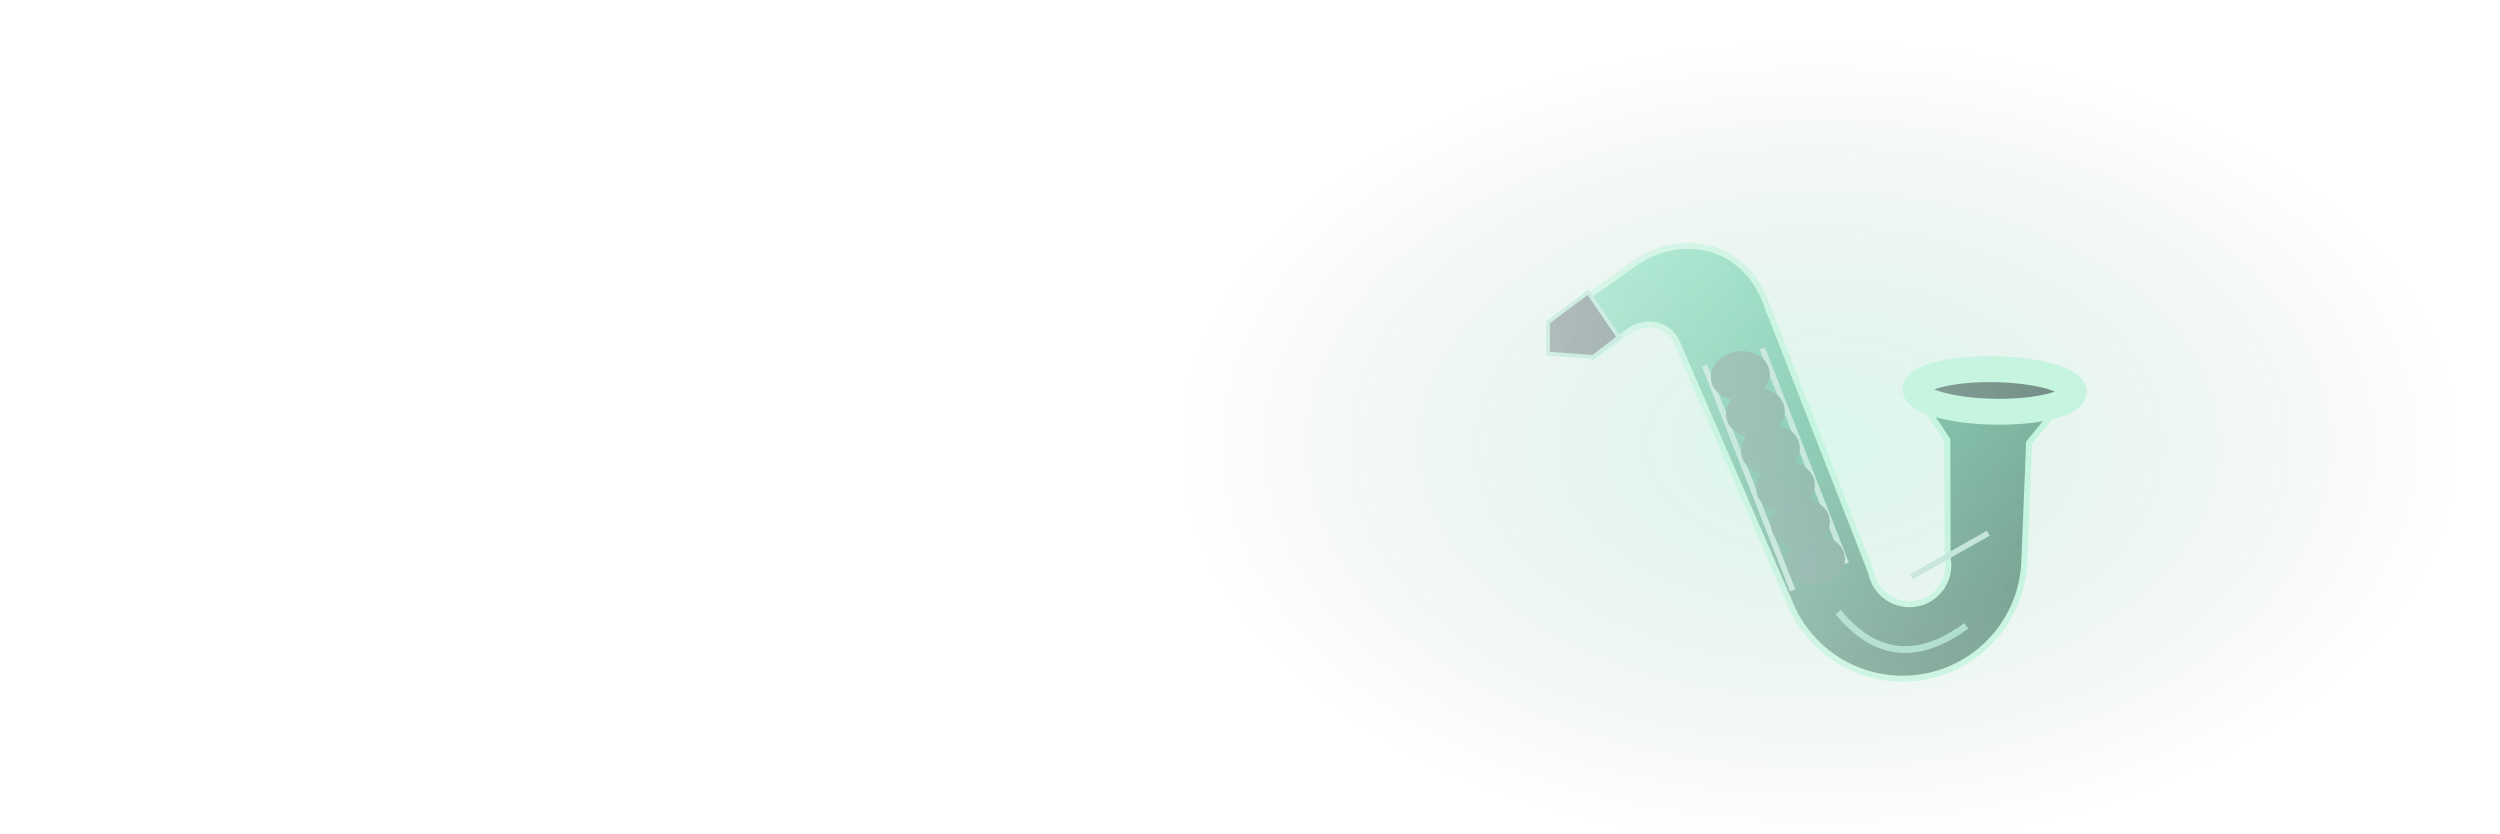
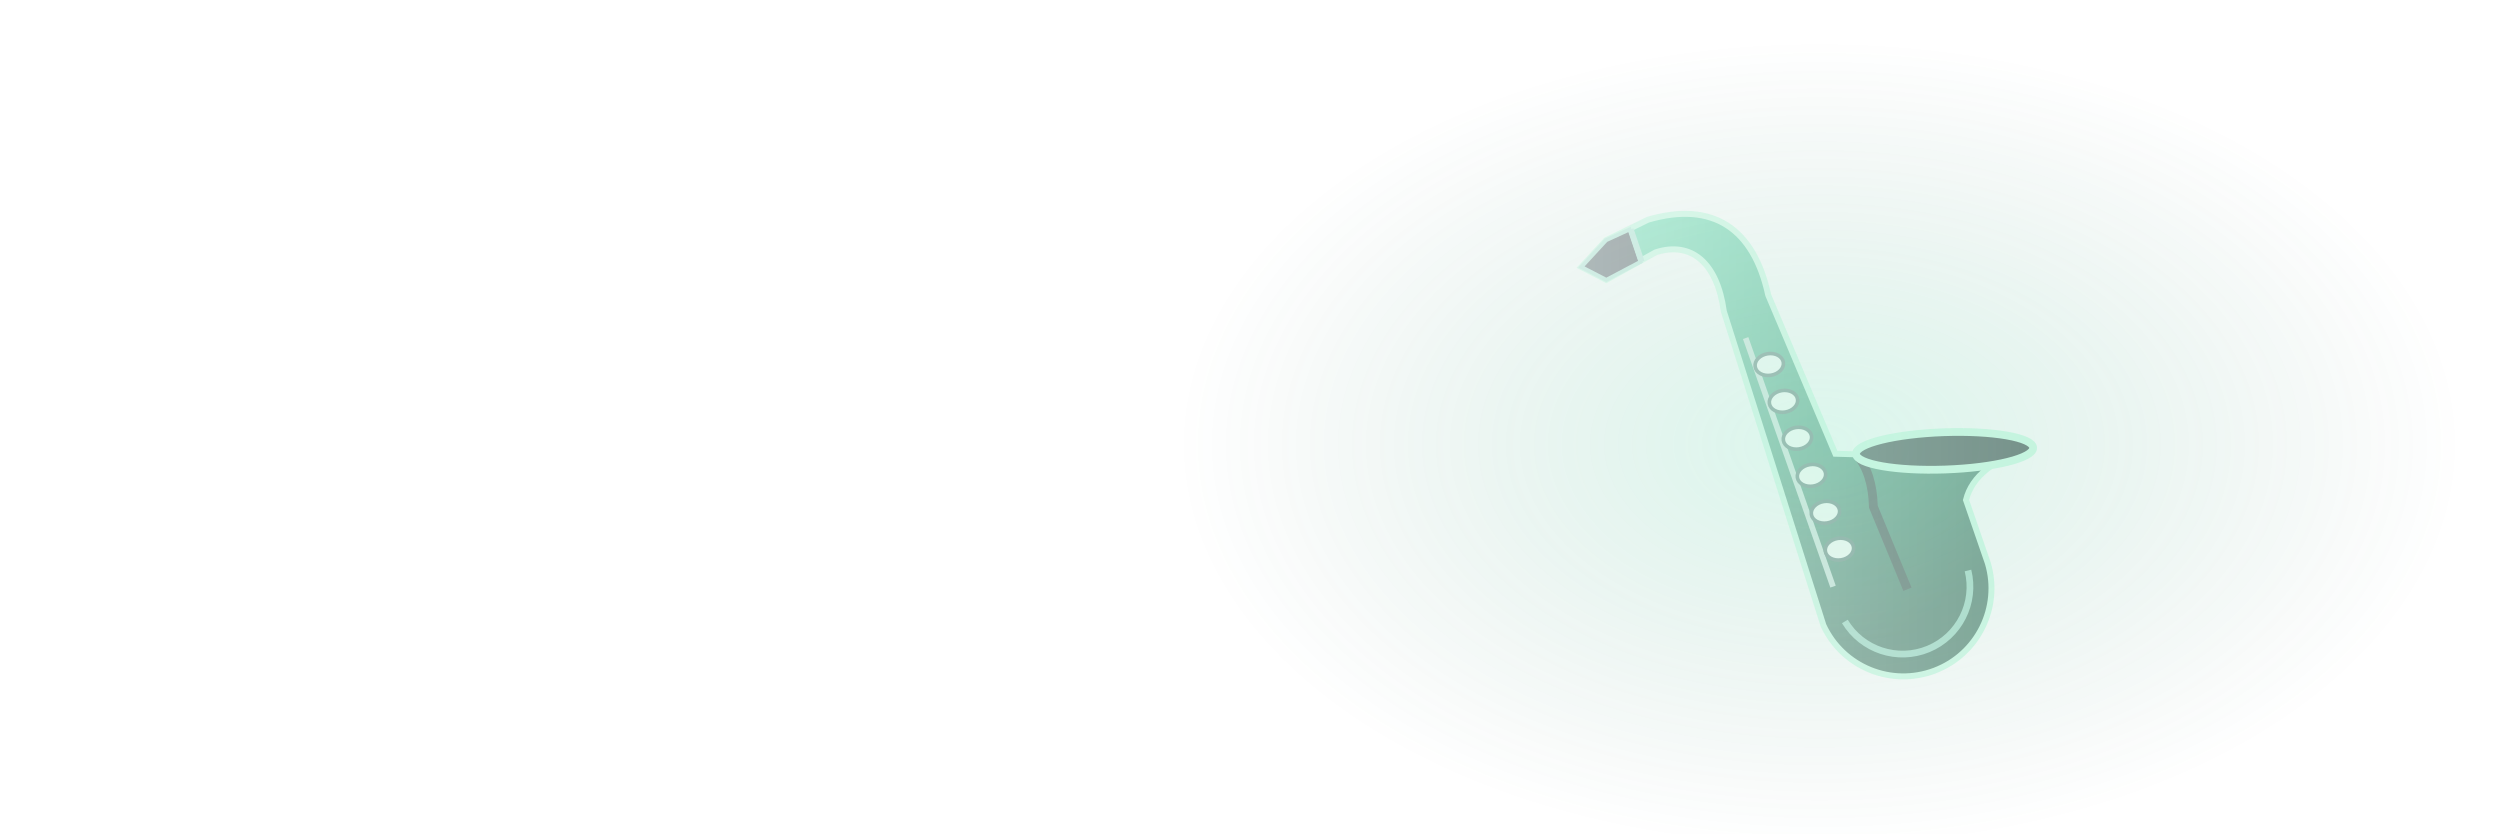
<svg xmlns="http://www.w3.org/2000/svg" viewBox="0 0 360 120">
  <defs>
    <linearGradient id="wood" x1="0%" y1="0%" x2="38%" y2="100%">
      <stop stop-color="#34d399" />
      <stop offset="1" stop-color="#165b42" />
    </linearGradient>
    <radialGradient id="halo">
      <stop stop-color="#34d399" stop-opacity=".18" />
      <stop offset="1" stop-color="#165b42" stop-opacity="0" />
    </radialGradient>
    <linearGradient id="fade">
      <stop offset=".33" stop-color="white" stop-opacity="0" />
      <stop offset=".61" stop-color="white" stop-opacity=".27" />
      <stop offset=".88" stop-color="white" stop-opacity=".61" />
      <stop offset="1" stop-color="white" stop-opacity=".42" />
    </linearGradient>
    <mask id="reveal" maskUnits="userSpaceOnUse">
      <rect width="360" height="120" fill="url(#fade)" />
    </mask>
  </defs>
  <ellipse cx="262" cy="64" rx="92" ry="58" fill="url(#halo)" stroke="none" />
  <g mask="url(#reveal)">
    <g transform="translate(262 64) rotate(-9) scale(0.622)">
      <g transform="scale(6) translate(-12 -12)">
-         <path d="M3 5.5 6 4c2-1 4.3-.1 4.8 2.2l2.4 11a1.5 1.5 0 0 0 3-.1l.7-4.5-1-2.2 6 1.1-1.9 1.7-.9 4.5a4.7 4.7 0 0 1-9.2.1L7.2 7.3c-.2-.8-1-1.1-1.7-.8l-1.6.8Z" fill="url(#wood)" stroke="#a7f3d0" stroke-width="0.23" />
-         <path d="M2.4 5.7l1.7-.9.9 1.9-1.1.6-1.7-.4Z" fill="#182730" stroke="#8cd7c1" stroke-width="0.15" />
-         <g transform="rotate(10 19 11)">
-           <ellipse cx="19" cy="11" rx="3.05" ry="0.82" fill="#12382f" stroke="#a7f3d0" />
-         </g>
-         <path d="M8.1 8.3l2 9.1M10.4 8l1.9 8.7M14.7 17.6l3.2-1.2" fill="none" stroke="#a6d5c4" stroke-width="0.22" />
-         <ellipse cx="9.4" cy="8.9" rx="0.64" ry="0.44" fill="#dcf7ea" stroke="#326c5e" />
-         <ellipse cx="9.75" cy="10.4" rx="0.64" ry="0.44" fill="#dcf7ea" stroke="#326c5e" />
-         <ellipse cx="10.1" cy="11.9" rx="0.64" ry="0.44" fill="#dcf7ea" stroke="#326c5e" />
-         <ellipse cx="10.45" cy="13.4" rx="0.64" ry="0.44" fill="#dcf7ea" stroke="#326c5e" />
-         <ellipse cx="10.8" cy="14.9" rx="0.64" ry="0.44" fill="#dcf7ea" stroke="#326c5e" />
-         <ellipse cx="11.15" cy="16.4" rx="0.64" ry="0.44" fill="#dcf7ea" stroke="#326c5e" />
-         <path d="M11.7 18.5q1.7 2.9 4.8 1.3" fill="none" stroke="#72c6aa" stroke-width="0.26" />
+         <path d="M10.95 6C10.8 3.36 9.4 2.07 6.82 2.4L5.1 2.93 4 3.8l.87.64 2.05-.75C8.33 3.47 9.2 4.44 9.16 6.35l1.9 12.57A3.4 3.4 0 0 0 17.7 17.54l-.45-2.54Q17.8 13.7 20.1 13.4l-6.75-.8-.8-.15Z" fill="url(#wood)" stroke="#a7f3d0" stroke-width="0.23" />
+         <path d="M13.35 12.6q.5.8.33 2.1l.8 3.35" fill="none" stroke="#12382f" stroke-width="0.34" />
+         <path d="M5.1 2.93 4 3.8l.87.64 1.41-.48-.22-1.3Z" fill="#182730" stroke="#8cd7c1" stroke-width="0.15" />
+         <path d="M6.11 2.66l.22 1.3" fill="none" stroke="#8cd7c1" stroke-width="0.22" />
+         <ellipse cx="16.73" cy="13" rx="3.42" ry=".72" transform="rotate(7 16.73 13)" fill="#12382f" stroke="#a7f3d0" stroke-width=".3" />
+         <path d="M9.83 7.5l1.83 10" fill="none" stroke="#a6d5c4" stroke-width="0.22" />
+         <ellipse cx="10.57" cy="8.65" rx=".55" ry=".42" fill="#dcf7ea" stroke="#326c5e" stroke-width=".14" />
+         <ellipse cx="10.89" cy="10.14" rx=".55" ry=".42" fill="#dcf7ea" stroke="#326c5e" stroke-width=".14" />
+         <ellipse cx="11.2" cy="11.63" rx=".55" ry=".42" fill="#dcf7ea" stroke="#326c5e" stroke-width=".14" />
+         <ellipse cx="11.51" cy="13.13" rx=".55" ry=".42" fill="#dcf7ea" stroke="#326c5e" stroke-width=".14" />
+         <ellipse cx="11.82" cy="14.62" rx=".55" ry=".42" fill="#dcf7ea" stroke="#326c5e" stroke-width=".14" />
+         <ellipse cx="12.13" cy="16.11" rx=".55" ry=".42" fill="#dcf7ea" stroke="#326c5e" stroke-width=".14" />
+         <path d="M11.9 18.9A2.6 2.6 0 0 0 16.9 17.7" fill="none" stroke="#72c6aa" stroke-width="0.26" />
      </g>
    </g>
  </g>
</svg>
